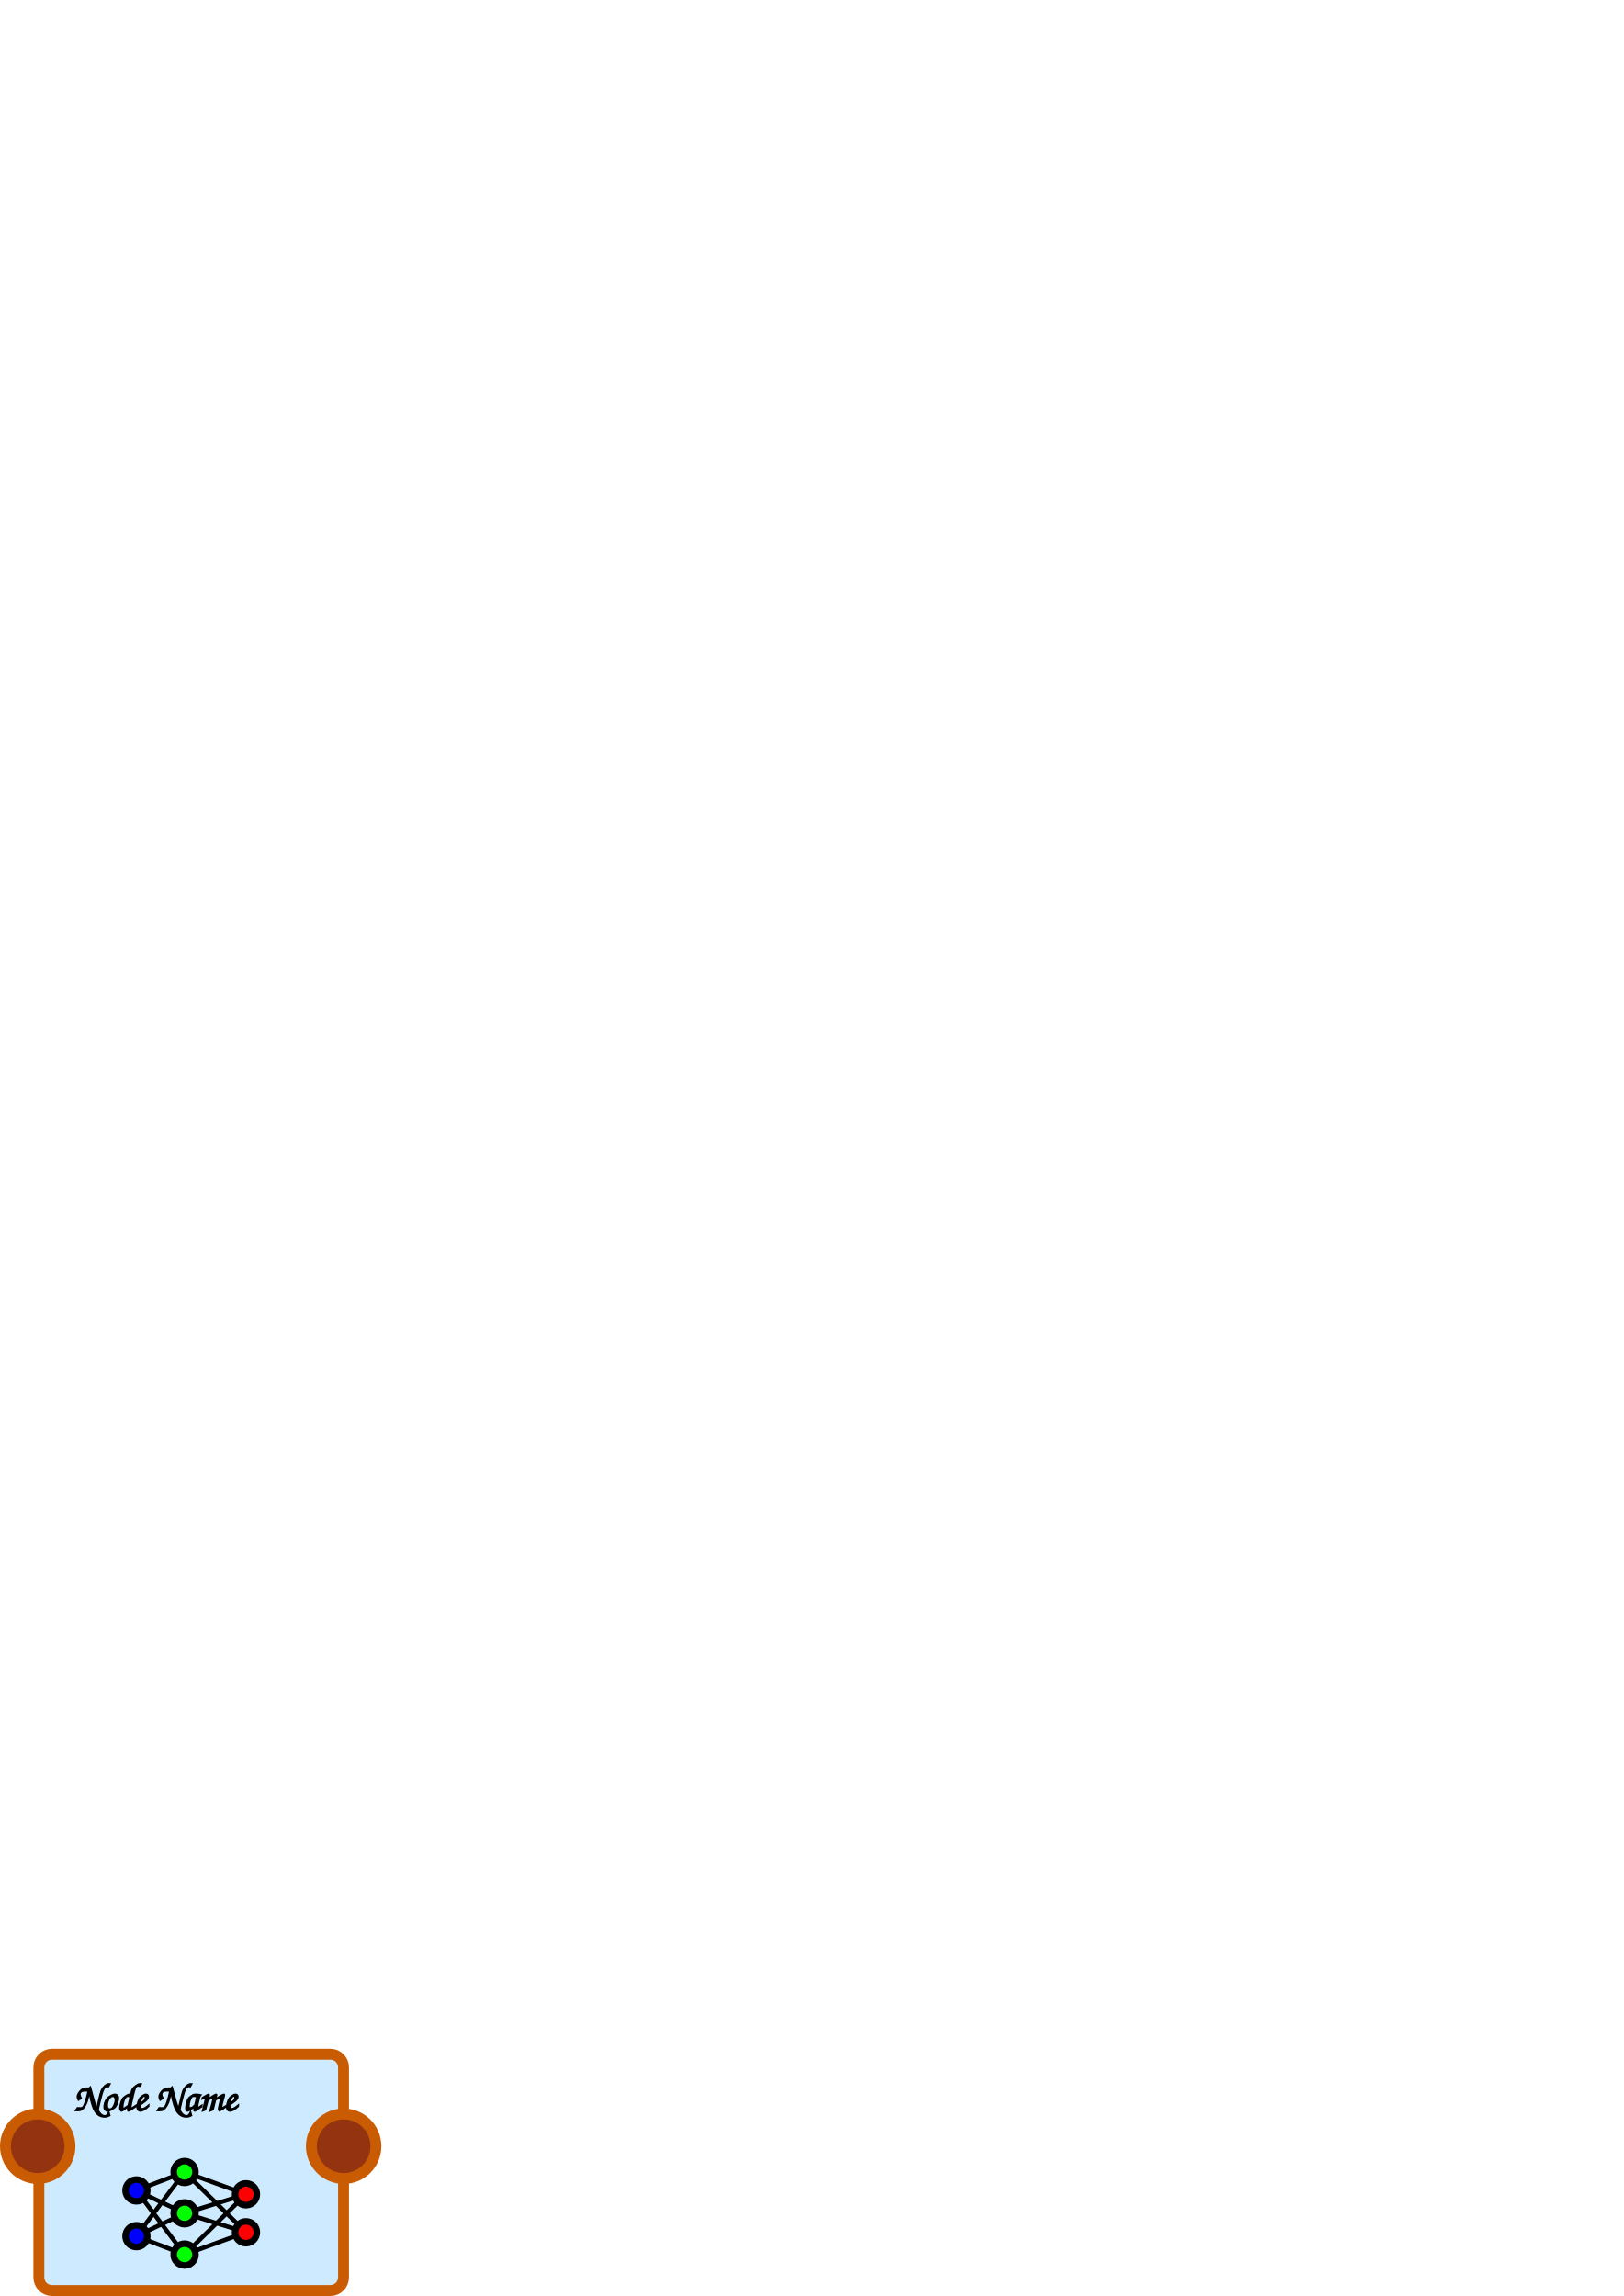
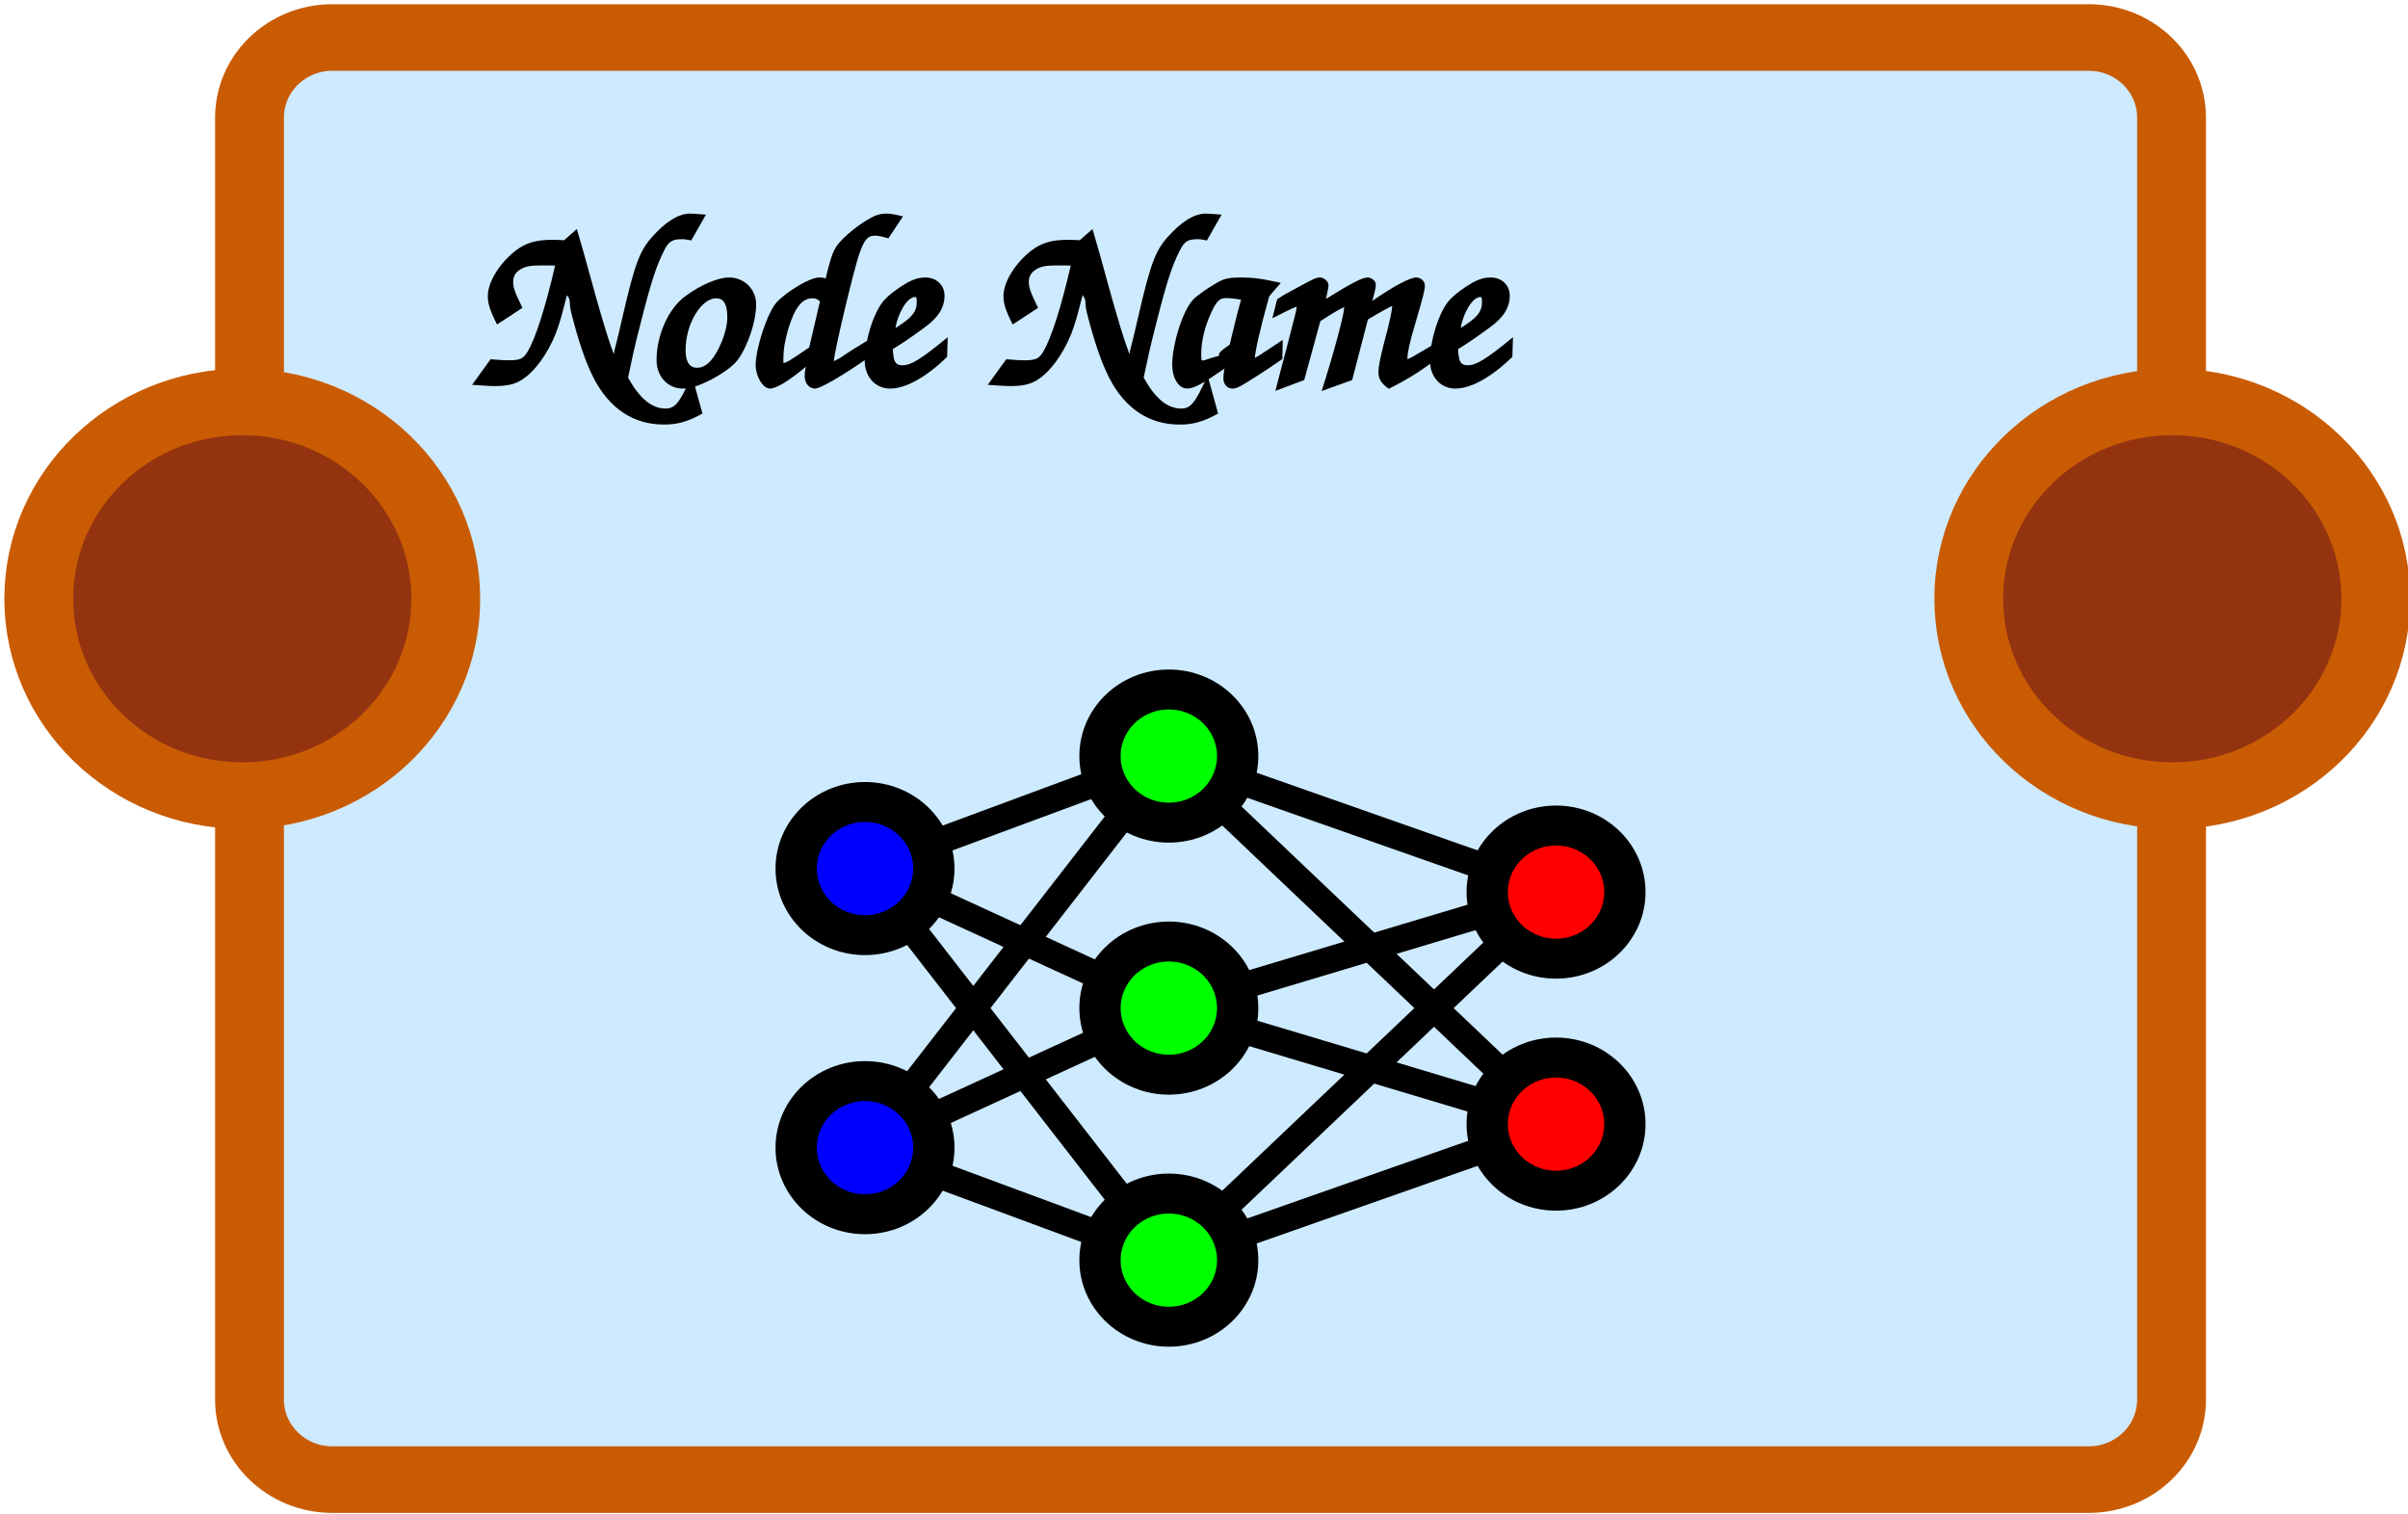
- <svg xmlns="http://www.w3.org/2000/svg" width="744.094" height="1052.362" id="svg2" version="1.1">
+ <svg xmlns="http://www.w3.org/2000/svg" width="175" height="110" id="svg2" version="1.1">
  <defs id="defs4" />
-   <g id="layer1">
-     <g id="g3971" transform="translate(-167.5619,615.8603)">
-       <rect ry="6.017" y="325.696" x="185.37" height="108.306" width="139.618" id="rect2987" style="fill:#ceeaff;fill-opacity:1;stroke:#c95b02;stroke-width:5;stroke-linecap:round;stroke-linejoin:round;stroke-miterlimit:4;stroke-opacity:1;stroke-dasharray:none" />
-       <text id="text2989" y="351.826" x="254.774" style="font-size:18px;font-style:normal;font-weight:normal;text-align:center;line-height:125%;letter-spacing:0px;word-spacing:0px;text-anchor:middle;fill:#000000;fill-opacity:1;stroke:none;font-family:Sans" xml:space="preserve">
-         <tspan style="font-size:18px;font-style:normal;font-variant:normal;font-weight:bold;font-stretch:normal;font-family:Comic Sans MS;-inkscape-font-specification:Comic Sans MS Bold" y="351.826" x="254.774" id="tspan2991">Node Name</tspan>
+   <g id="layer1" transform="translate(0,-942.3622)">
+     <g id="g3971" transform="matrix(1.000472,0,0,0.9677641,-167.325,629.8908)" style="image-rendering:auto">
+       <rect ry="6.017" y="325.696" x="185.37" height="108.306" width="139.618" id="rect2987" style="fill:#ceeaff;fill-opacity:1;stroke:#c95b02;stroke-width:5;stroke-linecap:round;stroke-linejoin:round;stroke-miterlimit:4;stroke-dasharray:none;stroke-opacity:1" />
+       <text id="text2989" y="351.826" x="254.774" style="font-style:normal;font-weight:normal;font-size:18px;line-height:125%;font-family:Sans;text-align:center;letter-spacing:0px;word-spacing:0px;text-anchor:middle;fill:#000000;fill-opacity:1;stroke:none" xml:space="preserve">
+         <tspan style="font-style:normal;font-variant:normal;font-weight:bold;font-stretch:normal;font-size:18px;font-family:'Comic Sans MS';-inkscape-font-specification:'Comic Sans MS Bold'" y="351.826" x="254.774" id="tspan2991">Node Name</tspan>
      </text>
-       <path transform="matrix(1.478261,0,0,1.478261,-103.4164,-189.9908)" d="m 205,377.362 c 0,5.523 -4.477,10 -10,10 -5.523,0 -10,-4.477 -10,-10 0,-5.523 4.477,-10 10,-10 5.523,0 10,4.477 10,10 z" id="path2993" style="fill:#933310;fill-opacity:1;stroke:#c95b02;stroke-width:3.382;stroke-linecap:round;stroke-linejoin:round;stroke-miterlimit:4;stroke-opacity:1;stroke-dasharray:none">
-         </path>
-       <path transform="matrix(1.478261,0,0,1.478261,36.78078,-189.9908)" d="m 205,377.362 c 0,5.523 -4.477,10 -10,10 -5.523,0 -10,-4.477 -10,-10 0,-5.523 4.477,-10 10,-10 5.523,0 10,4.477 10,10 z" id="path2993-3" style="fill:#933310;fill-opacity:1;stroke:#c95b02;stroke-width:3.382;stroke-linecap:round;stroke-linejoin:round;stroke-miterlimit:4;stroke-opacity:1;stroke-dasharray:none">
-         </path>
+       <circle transform="matrix(1.478261,0,0,1.478261,-103.4164,-189.9908)" id="path2993" style="fill:#933310;fill-opacity:1;stroke:#c95b02;stroke-width:3.382;stroke-linecap:round;stroke-linejoin:round;stroke-miterlimit:4;stroke-dasharray:none;stroke-opacity:1" cx="195" cy="377.362" r="10">
+         </circle>
+       <circle transform="matrix(1.478261,0,0,1.478261,36.78078,-189.9908)" id="path2993-3" style="fill:#933310;fill-opacity:1;stroke:#c95b02;stroke-width:3.382;stroke-linecap:round;stroke-linejoin:round;stroke-miterlimit:4;stroke-dasharray:none;stroke-opacity:1" cx="195" cy="377.362" r="10">
+         </circle>
      <g transform="translate(21.79276,-98.05605)" id="g3923">
-         <path style="fill:#00ff00;fill-opacity:1;stroke:#000000;stroke-width:3;stroke-linecap:round;stroke-linejoin:round;stroke-miterlimit:4;stroke-opacity:1;stroke-dasharray:none" id="path3800" d="m 150,387.362 c 0,2.761 -2.239,5 -5,5 -2.761,0 -5,-2.239 -5,-5 0,-2.761 2.239,-5 5,-5 2.761,0 5,2.239 5,5 z" transform="translate(85.35789,90.35662)" />
-         <path transform="translate(85.35789,109.2852)" style="fill:#00ff00;fill-opacity:1;stroke:#000000;stroke-width:3;stroke-linecap:round;stroke-linejoin:round;stroke-miterlimit:4;stroke-opacity:1;stroke-dasharray:none" id="path3800-2" d="m 150,387.362 c 0,2.761 -2.239,5 -5,5 -2.761,0 -5,-2.239 -5,-5 0,-2.761 2.239,-5 5,-5 2.761,0 5,2.239 5,5 z" />
-         <path transform="translate(85.35789,128.2138)" style="fill:#00ff00;fill-opacity:1;stroke:#000000;stroke-width:3;stroke-linecap:round;stroke-linejoin:round;stroke-miterlimit:4;stroke-opacity:1;stroke-dasharray:none" id="path3800-4" d="m 150,387.362 c 0,2.761 -2.239,5 -5,5 -2.761,0 -5,-2.239 -5,-5 0,-2.761 2.239,-5 5,-5 2.761,0 5,2.239 5,5 z" />
-         <path transform="translate(63.28682,98.80485)" style="fill:#0000ff;fill-opacity:1;stroke:#000000;stroke-width:3;stroke-linecap:round;stroke-linejoin:round;stroke-miterlimit:4;stroke-opacity:1;stroke-dasharray:none" id="path3800-5" d="m 150,387.362 c 0,2.761 -2.239,5 -5,5 -2.761,0 -5,-2.239 -5,-5 0,-2.761 2.239,-5 5,-5 2.761,0 5,2.239 5,5 z" />
-         <path transform="translate(63.28682,119.7655)" style="fill:#0000ff;fill-opacity:1;stroke:#000000;stroke-width:3;stroke-linecap:round;stroke-linejoin:round;stroke-miterlimit:4;stroke-opacity:1;stroke-dasharray:none" id="path3800-5-1" d="m 150,387.362 c 0,2.761 -2.239,5 -5,5 -2.761,0 -5,-2.239 -5,-5 0,-2.761 2.239,-5 5,-5 2.761,0 5,2.239 5,5 z" />
-         <path transform="translate(113.4848,100.5726)" style="fill:#ff0000;fill-opacity:1;stroke:#000000;stroke-width:3;stroke-linecap:round;stroke-linejoin:round;stroke-miterlimit:4;stroke-opacity:1;stroke-dasharray:none" id="path3800-5-0" d="m 150,387.362 c 0,2.761 -2.239,5 -5,5 -2.761,0 -5,-2.239 -5,-5 0,-2.761 2.239,-5 5,-5 2.761,0 5,2.239 5,5 z" />
-         <path transform="translate(113.4848,117.9977)" style="fill:#ff0000;fill-opacity:1;stroke:#000000;stroke-width:3;stroke-linecap:round;stroke-linejoin:round;stroke-miterlimit:4;stroke-opacity:1;stroke-dasharray:none" id="path3800-5-0-0" d="m 150,387.362 c 0,2.761 -2.239,5 -5,5 -2.761,0 -5,-2.239 -5,-5 0,-2.761 2.239,-5 5,-5 2.761,0 5,2.239 5,5 z" />
-         <path style="fill:none;stroke:#000000;stroke-width:2;stroke-linecap:butt;stroke-linejoin:miter;stroke-miterlimit:4;stroke-opacity:1;stroke-dasharray:none" d="m 212.958,484.379 12.729,-4.872" id="path3899" />
-         <path style="fill:none;stroke:#000000;stroke-width:2;stroke-linecap:butt;stroke-linejoin:miter;stroke-miterlimit:4;stroke-opacity:1;stroke-dasharray:none" d="m 212.805,488.312 13.036,6.19" id="path3901" />
-         <path style="fill:none;stroke:#000000;stroke-width:2;stroke-linecap:butt;stroke-linejoin:miter;stroke-miterlimit:4;stroke-opacity:1;stroke-dasharray:none" d="m 211.288,490.166 16.068,21.41" id="path3903" />
-         <path style="fill:none;stroke:#000000;stroke-width:2;stroke-linecap:butt;stroke-linejoin:miter;stroke-miterlimit:4;stroke-opacity:1;stroke-dasharray:none" d="m 211.288,503.128 16.068,-21.41" id="path3905" />
-         <path style="fill:none;stroke:#000000;stroke-width:2;stroke-linecap:butt;stroke-linejoin:miter;stroke-miterlimit:4;stroke-opacity:1;stroke-dasharray:none" d="m 212.805,504.982 13.036,-6.19" id="path3907" />
-         <path style="fill:none;stroke:#000000;stroke-width:2;stroke-linecap:butt;stroke-linejoin:miter;stroke-miterlimit:4;stroke-opacity:1;stroke-dasharray:none" d="m 212.958,508.916 12.729,4.872" id="path3909" />
-         <path style="fill:none;stroke:#000000;stroke-width:2;stroke-linecap:butt;stroke-linejoin:miter;stroke-miterlimit:4;stroke-opacity:1;stroke-dasharray:none" d="m 235.059,479.426 18.725,6.801" id="path3911" />
-         <path style="fill:none;stroke:#000000;stroke-width:2;stroke-linecap:butt;stroke-linejoin:miter;stroke-miterlimit:4;stroke-opacity:1;stroke-dasharray:none" d="m 235.135,495.168 18.572,-5.753" id="path3913" />
-         <path style="fill:none;stroke:#000000;stroke-width:2;stroke-linecap:butt;stroke-linejoin:miter;stroke-miterlimit:4;stroke-opacity:1;stroke-dasharray:none" d="m 235.135,498.127 18.572,5.753" id="path3915" />
-         <path style="fill:none;stroke:#000000;stroke-width:2;stroke-linecap:butt;stroke-linejoin:miter;stroke-miterlimit:4;stroke-opacity:1;stroke-dasharray:none" d="m 233.924,512.071 20.994,-20.632" id="path3917" />
-         <path style="fill:none;stroke:#000000;stroke-width:2;stroke-linecap:butt;stroke-linejoin:miter;stroke-miterlimit:4;stroke-opacity:1;stroke-dasharray:none" d="m 233.924,481.223 20.994,20.632" id="path3919" />
-         <path style="fill:none;stroke:#000000;stroke-width:2;stroke-linecap:butt;stroke-linejoin:miter;stroke-miterlimit:4;stroke-opacity:1;stroke-dasharray:none" d="m 235.059,513.869 18.725,-6.801" id="path3921" />
+         <circle style="fill:#00ff00;fill-opacity:1;stroke:#000000;stroke-width:3;stroke-linecap:round;stroke-linejoin:round;stroke-miterlimit:4;stroke-dasharray:none;stroke-opacity:1" id="path3800" transform="translate(85.35789,90.35662)" cx="145" cy="387.362" r="5" />
+         <circle transform="translate(85.35789,109.2852)" style="fill:#00ff00;fill-opacity:1;stroke:#000000;stroke-width:3;stroke-linecap:round;stroke-linejoin:round;stroke-miterlimit:4;stroke-dasharray:none;stroke-opacity:1" id="path3800-2" cx="145" cy="387.362" r="5" />
+         <circle transform="translate(85.35789,128.2138)" style="fill:#00ff00;fill-opacity:1;stroke:#000000;stroke-width:3;stroke-linecap:round;stroke-linejoin:round;stroke-miterlimit:4;stroke-dasharray:none;stroke-opacity:1" id="path3800-4" cx="145" cy="387.362" r="5" />
+         <circle transform="translate(63.28682,98.80485)" style="fill:#0000ff;fill-opacity:1;stroke:#000000;stroke-width:3;stroke-linecap:round;stroke-linejoin:round;stroke-miterlimit:4;stroke-dasharray:none;stroke-opacity:1" id="path3800-5" cx="145" cy="387.362" r="5" />
+         <circle transform="translate(63.28682,119.7655)" style="fill:#0000ff;fill-opacity:1;stroke:#000000;stroke-width:3;stroke-linecap:round;stroke-linejoin:round;stroke-miterlimit:4;stroke-dasharray:none;stroke-opacity:1" id="path3800-5-1" cx="145" cy="387.362" r="5" />
+         <circle transform="translate(113.4848,100.5726)" style="fill:#ff0000;fill-opacity:1;stroke:#000000;stroke-width:3;stroke-linecap:round;stroke-linejoin:round;stroke-miterlimit:4;stroke-dasharray:none;stroke-opacity:1" id="path3800-5-0" cx="145" cy="387.362" r="5" />
+         <circle transform="translate(113.4848,117.9977)" style="fill:#ff0000;fill-opacity:1;stroke:#000000;stroke-width:3;stroke-linecap:round;stroke-linejoin:round;stroke-miterlimit:4;stroke-dasharray:none;stroke-opacity:1" id="path3800-5-0-0" cx="145" cy="387.362" r="5" />
+         <path style="fill:none;stroke:#000000;stroke-width:2;stroke-linecap:butt;stroke-linejoin:miter;stroke-miterlimit:4;stroke-dasharray:none;stroke-opacity:1" d="m 212.956,484.38 12.732,-4.873" id="path3899" />
+         <path style="fill:none;stroke:#000000;stroke-width:2;stroke-linecap:butt;stroke-linejoin:miter;stroke-miterlimit:4;stroke-dasharray:none;stroke-opacity:1" d="m 212.803,488.312 13.038,6.191" id="path3901" />
+         <path style="fill:none;stroke:#000000;stroke-width:2;stroke-linecap:butt;stroke-linejoin:miter;stroke-miterlimit:4;stroke-dasharray:none;stroke-opacity:1" d="m 211.288,490.166 16.069,21.411" id="path3903" />
+         <path style="fill:none;stroke:#000000;stroke-width:2;stroke-linecap:butt;stroke-linejoin:miter;stroke-miterlimit:4;stroke-dasharray:none;stroke-opacity:1" d="m 211.288,503.129 16.069,-21.411" id="path3905" />
+         <path style="fill:none;stroke:#000000;stroke-width:2;stroke-linecap:butt;stroke-linejoin:miter;stroke-miterlimit:4;stroke-dasharray:none;stroke-opacity:1" d="m 212.803,504.983 13.038,-6.191" id="path3907" />
+         <path style="fill:none;stroke:#000000;stroke-width:2;stroke-linecap:butt;stroke-linejoin:miter;stroke-miterlimit:4;stroke-dasharray:none;stroke-opacity:1" d="m 212.956,508.915 12.732,4.873" id="path3909" />
+         <path style="fill:none;stroke:#000000;stroke-width:2;stroke-linecap:butt;stroke-linejoin:miter;stroke-miterlimit:4;stroke-dasharray:none;stroke-opacity:1" d="m 235.057,479.426 18.728,6.802" id="path3911" />
+         <path style="fill:none;stroke:#000000;stroke-width:2;stroke-linecap:butt;stroke-linejoin:miter;stroke-miterlimit:4;stroke-dasharray:none;stroke-opacity:1" d="m 235.134,495.168 18.575,-5.754" id="path3913" />
+         <path style="fill:none;stroke:#000000;stroke-width:2;stroke-linecap:butt;stroke-linejoin:miter;stroke-miterlimit:4;stroke-dasharray:none;stroke-opacity:1" d="m 235.134,498.127 18.575,5.754" id="path3915" />
+         <path style="fill:none;stroke:#000000;stroke-width:2;stroke-linecap:butt;stroke-linejoin:miter;stroke-miterlimit:4;stroke-dasharray:none;stroke-opacity:1" d="m 233.924,512.071 20.995,-20.632" id="path3917" />
+         <path style="fill:none;stroke:#000000;stroke-width:2;stroke-linecap:butt;stroke-linejoin:miter;stroke-miterlimit:4;stroke-dasharray:none;stroke-opacity:1" d="m 233.924,481.223 20.995,20.632" id="path3919" />
+         <path style="fill:none;stroke:#000000;stroke-width:2;stroke-linecap:butt;stroke-linejoin:miter;stroke-miterlimit:4;stroke-dasharray:none;stroke-opacity:1" d="m 235.057,513.869 18.728,-6.802" id="path3921" />
      </g>
    </g>
  </g>
</svg>
